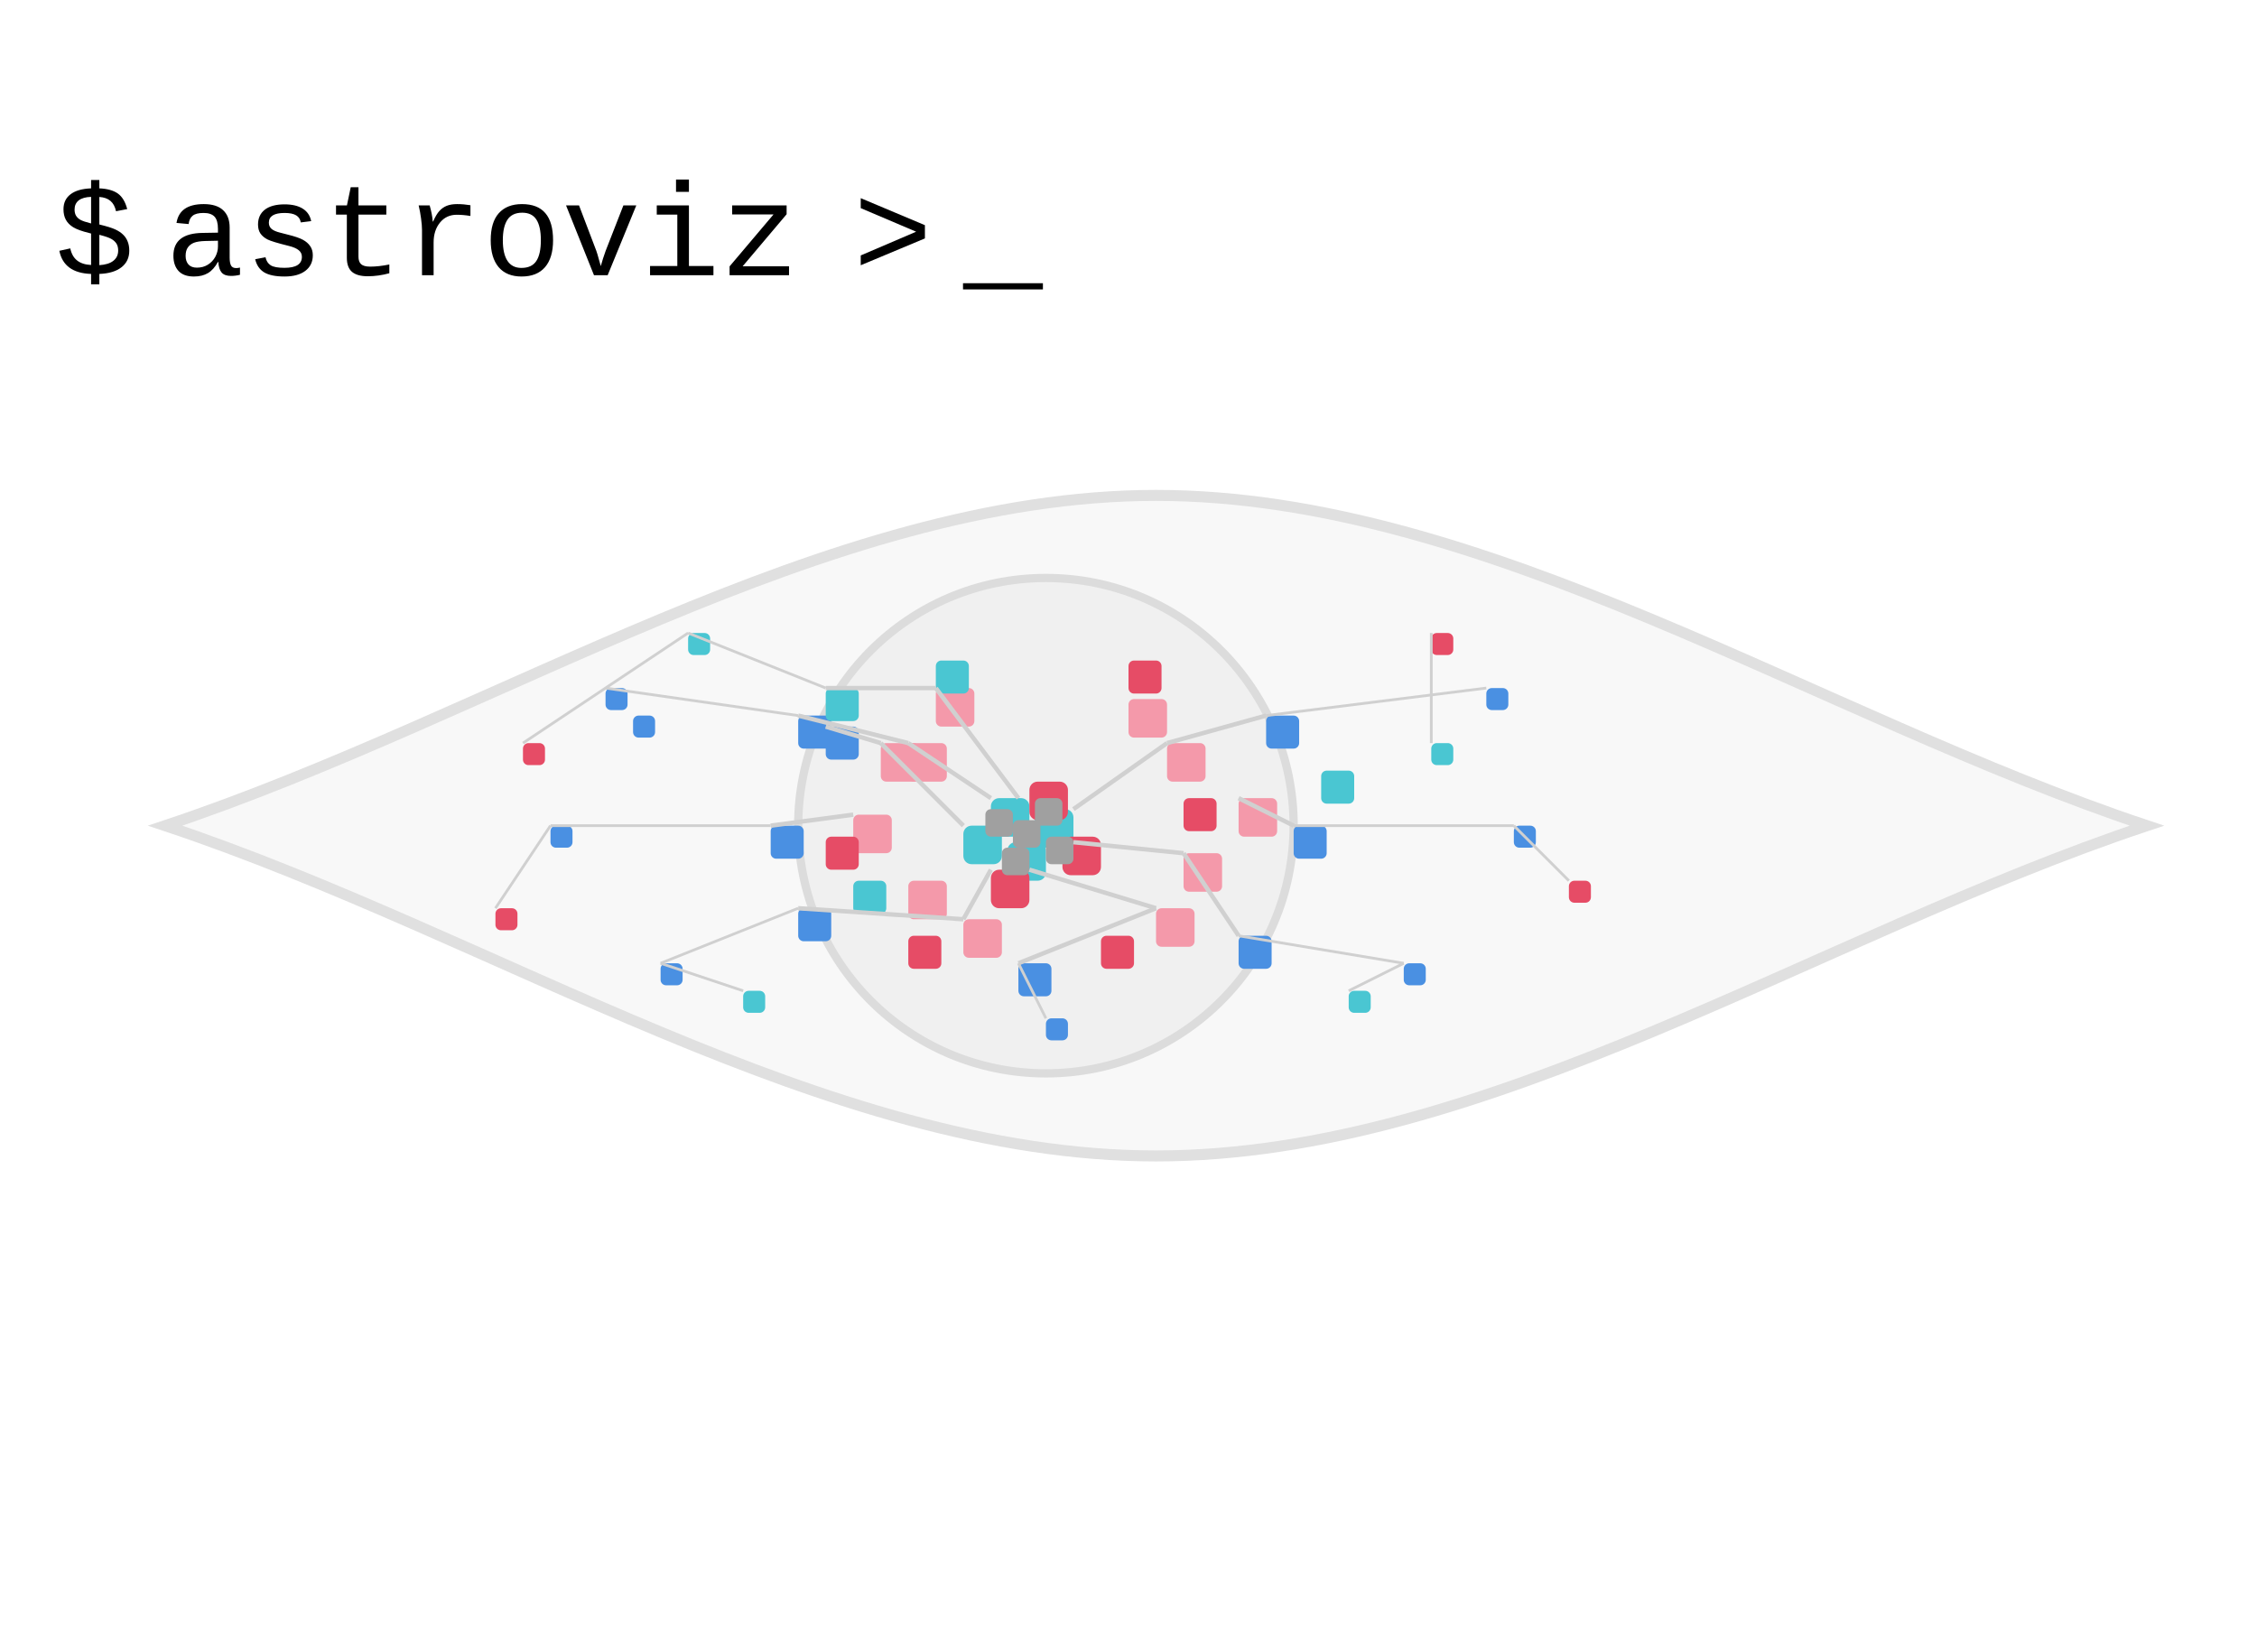
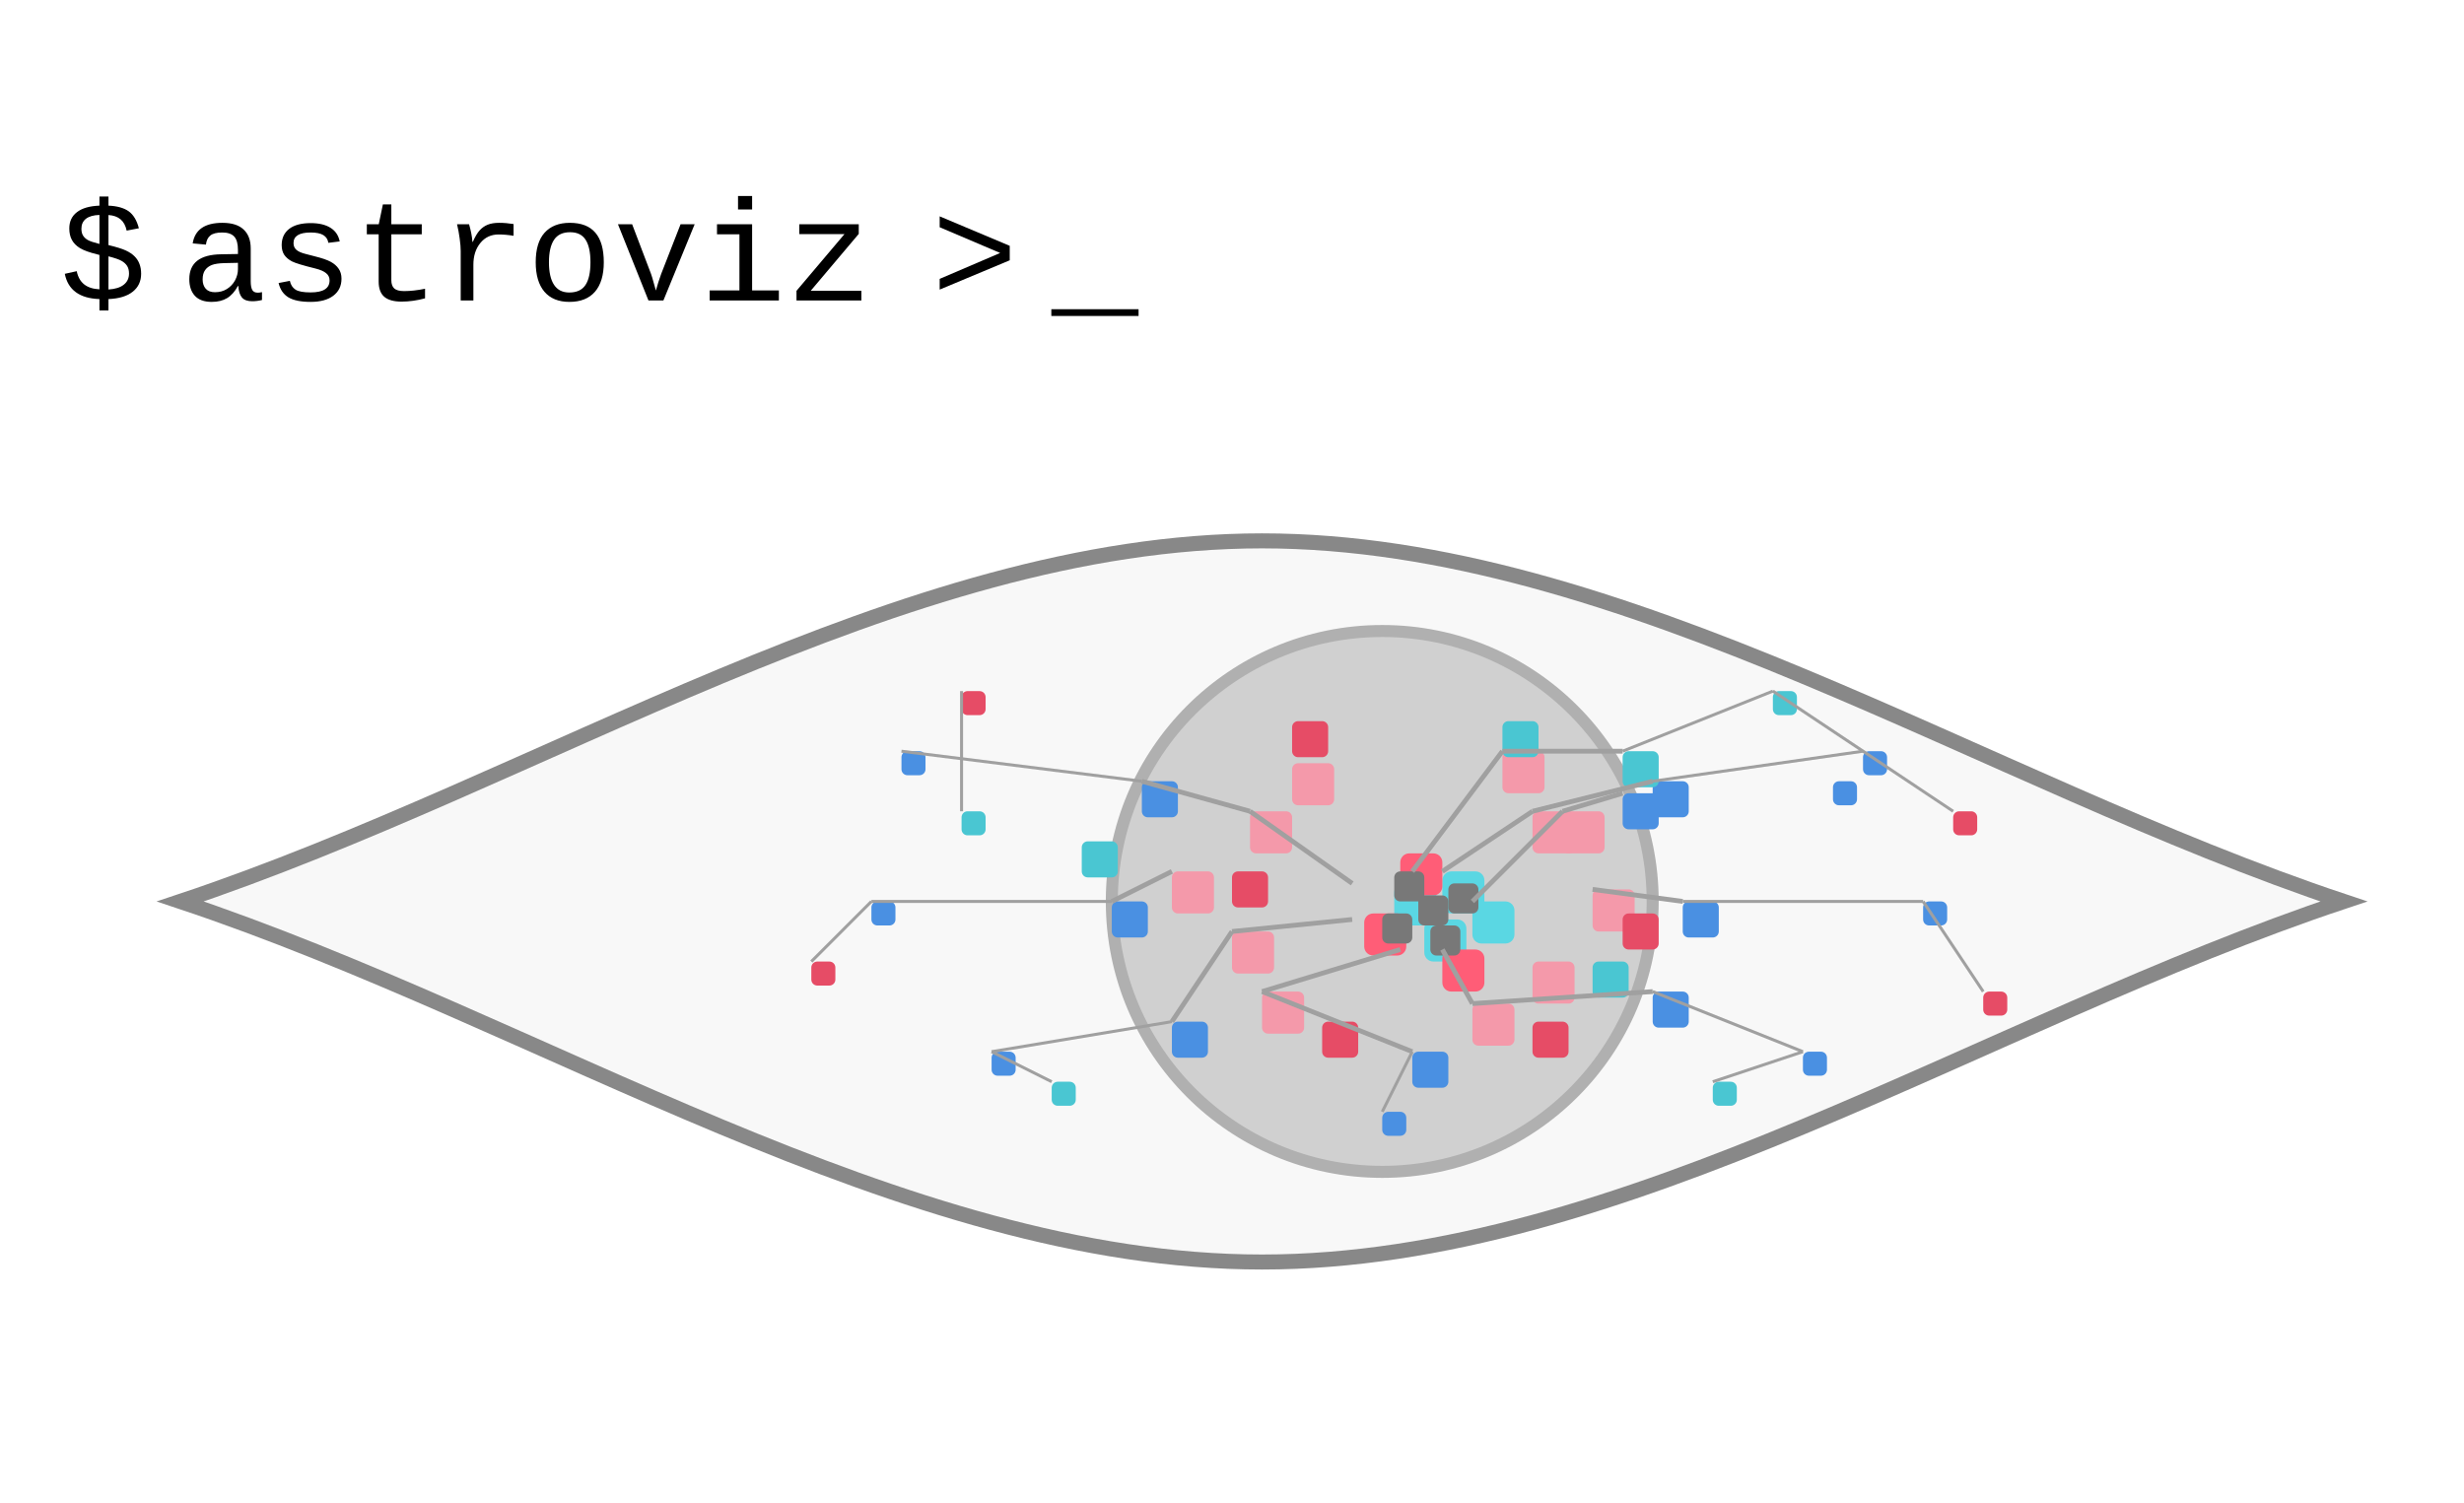
- <svg xmlns="http://www.w3.org/2000/svg" xmlns:xlink="http://www.w3.org/1999/xlink" viewBox="-10 0 410 300">
+ <svg xmlns="http://www.w3.org/2000/svg" xmlns:xlink="http://www.w3.org/1999/xlink" viewBox="-10 0 410 250">
  <text x="0" y="50" font-family="'Courier New', monospace" font-size="24" fill="#000000">
    <tspan x="0" y="50">$</tspan>
    <tspan x="20" y="50"> astroviz</tspan>
    <tspan x="145" y="50"> &gt;</tspan>
    <tspan id="cursor" x="165" y="50">_</tspan>
  </text>
  <animate xlink:href="#cursor" attributeName="opacity" values="0;1;1;0" dur="1.5s" repeatCount="indefinite" />
-   <path d="M200,90            C260,90 320,130 380,150            C320,170 260,210 200,210            C140,210 80,170 20,150            C80,130 140,90 200,90 Z" fill="#f8f8f8" stroke="#e0e0e0" stroke-width="2" />
-   <circle cx="180" cy="150" r="45" fill="#f0f0f0" stroke="#dcdcdc" stroke-width="1.5" />
-   <circle cx="175" cy="150" r="22" fill="none" stroke="none" />
-   <rect x="170" y="145" width="7" height="7" fill="#4ac6d2" rx="1.5" ry="1.5" />
-   <rect x="178" y="147" width="7" height="7" fill="#4ac6d2" rx="1.5" ry="1.5" />
-   <rect x="173" y="153" width="7" height="7" fill="#4ac6d2" rx="1.5" ry="1.5" />
-   <rect x="165" y="150" width="7" height="7" fill="#4ac6d2" rx="1.5" ry="1.5" />
-   <rect x="177" y="142" width="7" height="7" fill="#e64c66" rx="1.5" ry="1.5" />
-   <rect x="183" y="152" width="7" height="7" fill="#e64c66" rx="1.5" ry="1.5" />
-   <rect x="170" y="158" width="7" height="7" fill="#e64c66" rx="1.5" ry="1.5" />
-   <rect x="174" y="149" width="5" height="5" fill="#a0a0a0" rx="1" ry="1" />
-   <rect x="178" y="145" width="5" height="5" fill="#a0a0a0" rx="1" ry="1" />
-   <rect x="169" y="147" width="5" height="5" fill="#a0a0a0" rx="1" ry="1" />
-   <rect x="180" y="152" width="5" height="5" fill="#a0a0a0" rx="1" ry="1" />
-   <rect x="172" y="154" width="5" height="5" fill="#a0a0a0" rx="1" ry="1" />
-   <rect x="155" y="135" width="7" height="7" fill="#f499aa" rx="1" ry="1" />
-   <rect x="202" y="135" width="7" height="7" fill="#f499aa" rx="1" ry="1" />
-   <rect x="205" y="155" width="7" height="7" fill="#f499aa" rx="1" ry="1" />
-   <rect x="155" y="160" width="7" height="7" fill="#f499aa" rx="1" ry="1" />
-   <rect x="160" y="125" width="7" height="7" fill="#f499aa" rx="1" ry="1" />
-   <rect x="195" y="127" width="7" height="7" fill="#f499aa" rx="1" ry="1" />
-   <rect x="215" y="145" width="7" height="7" fill="#f499aa" rx="1" ry="1" />
+   <path d="M200,90            C140,90 80,130 20,150            C80,170 140,210 200,210            C260,210 320,170 380,150            C320,130 260,90 200,90 Z" fill="#f8f8f8" stroke="#888888" stroke-width="2.5" />
+   <circle cx="220" cy="150" r="45" fill="#d0d0d0" stroke="#b0b0b0" stroke-width="2" />
+   <rect x="230" y="145" width="7" height="7" fill="#5ad7e3" rx="1.5" ry="1.5" />
+   <rect x="222" y="147" width="7" height="7" fill="#5ad7e3" rx="1.5" ry="1.5" />
+   <rect x="227" y="153" width="7" height="7" fill="#5ad7e3" rx="1.5" ry="1.5" />
+   <rect x="235" y="150" width="7" height="7" fill="#5ad7e3" rx="1.5" ry="1.5" />
+   <rect x="223" y="142" width="7" height="7" fill="#ff5d77" rx="1.5" ry="1.5" />
+   <rect x="217" y="152" width="7" height="7" fill="#ff5d77" rx="1.5" ry="1.5" />
+   <rect x="230" y="158" width="7" height="7" fill="#ff5d77" rx="1.5" ry="1.5" />
+   <rect x="226" y="149" width="5" height="5" fill="#787878" rx="1" ry="1" />
+   <rect x="222" y="145" width="5" height="5" fill="#787878" rx="1" ry="1" />
+   <rect x="231" y="147" width="5" height="5" fill="#787878" rx="1" ry="1" />
+   <rect x="220" y="152" width="5" height="5" fill="#787878" rx="1" ry="1" />
+   <rect x="228" y="154" width="5" height="5" fill="#787878" rx="1" ry="1" />
+   <rect x="245" y="135" width="7" height="7" fill="#f499aa" rx="1" ry="1" />
+   <rect x="198" y="135" width="7" height="7" fill="#f499aa" rx="1" ry="1" />
+   <rect x="195" y="155" width="7" height="7" fill="#f499aa" rx="1" ry="1" />
+   <rect x="245" y="160" width="7" height="7" fill="#f499aa" rx="1" ry="1" />
+   <rect x="240" y="125" width="7" height="7" fill="#f499aa" rx="1" ry="1" />
+   <rect x="205" y="127" width="7" height="7" fill="#f499aa" rx="1" ry="1" />
+   <rect x="185" y="145" width="7" height="7" fill="#f499aa" rx="1" ry="1" />
  <rect x="200" y="165" width="7" height="7" fill="#f499aa" rx="1" ry="1" />
-   <rect x="165" y="167" width="7" height="7" fill="#f499aa" rx="1" ry="1" />
-   <rect x="145" y="148" width="7" height="7" fill="#f499aa" rx="1" ry="1" />
-   <rect x="150" y="135" width="7" height="7" fill="#f499aa" rx="1" ry="1" />
-   <rect x="135" y="130" width="6" height="6" fill="#4a90e2" rx="1" ry="1" />
-   <rect x="220" y="130" width="6" height="6" fill="#4a90e2" rx="1" ry="1" />
-   <rect x="225" y="150" width="6" height="6" fill="#4a90e2" rx="1" ry="1" />
-   <rect x="215" y="170" width="6" height="6" fill="#4a90e2" rx="1" ry="1" />
-   <rect x="175" y="175" width="6" height="6" fill="#4a90e2" rx="1" ry="1" />
-   <rect x="135" y="165" width="6" height="6" fill="#4a90e2" rx="1" ry="1" />
-   <rect x="130" y="150" width="6" height="6" fill="#4a90e2" rx="1" ry="1" />
-   <rect x="140" y="132" width="6" height="6" fill="#4a90e2" rx="1" ry="1" />
-   <rect x="230" y="140" width="6" height="6" fill="#4ac6d2" rx="1" ry="1" />
-   <rect x="145" y="160" width="6" height="6" fill="#4ac6d2" rx="1" ry="1" />
-   <rect x="140" y="125" width="6" height="6" fill="#4ac6d2" rx="1" ry="1" />
-   <rect x="160" y="120" width="6" height="6" fill="#4ac6d2" rx="1" ry="1" />
-   <rect x="195" y="120" width="6" height="6" fill="#e64c66" rx="1" ry="1" />
-   <rect x="205" y="145" width="6" height="6" fill="#e64c66" rx="1" ry="1" />
-   <rect x="190" y="170" width="6" height="6" fill="#e64c66" rx="1" ry="1" />
-   <rect x="155" y="170" width="6" height="6" fill="#e64c66" rx="1" ry="1" />
-   <rect x="140" y="152" width="6" height="6" fill="#e64c66" rx="1" ry="1" />
-   <rect x="100" y="125" width="4" height="4" fill="#4a90e2" rx="1" ry="1" />
-   <rect x="260" y="125" width="4" height="4" fill="#4a90e2" rx="1" ry="1" />
-   <rect x="265" y="150" width="4" height="4" fill="#4a90e2" rx="1" ry="1" />
-   <rect x="245" y="175" width="4" height="4" fill="#4a90e2" rx="1" ry="1" />
-   <rect x="180" y="185" width="4" height="4" fill="#4a90e2" rx="1" ry="1" />
-   <rect x="110" y="175" width="4" height="4" fill="#4a90e2" rx="1" ry="1" />
-   <rect x="90" y="150" width="4" height="4" fill="#4a90e2" rx="1" ry="1" />
-   <rect x="105" y="130" width="4" height="4" fill="#4a90e2" rx="1" ry="1" />
-   <rect x="115" y="115" width="4" height="4" fill="#4ac6d2" rx="1" ry="1" />
-   <rect x="250" y="135" width="4" height="4" fill="#4ac6d2" rx="1" ry="1" />
-   <rect x="235" y="180" width="4" height="4" fill="#4ac6d2" rx="1" ry="1" />
-   <rect x="125" y="180" width="4" height="4" fill="#4ac6d2" rx="1" ry="1" />
-   <rect x="85" y="135" width="4" height="4" fill="#e64c66" rx="1" ry="1" />
-   <rect x="275" y="160" width="4" height="4" fill="#e64c66" rx="1" ry="1" />
-   <rect x="250" y="115" width="4" height="4" fill="#e64c66" rx="1" ry="1" />
-   <rect x="80" y="165" width="4" height="4" fill="#e64c66" rx="1" ry="1" />
-   <line x1="175" y1="145" x2="160" y2="125" stroke="#d0d0d0" stroke-width="0.8" />
-   <line x1="185" y1="147" x2="202" y2="135" stroke="#d0d0d0" stroke-width="0.8" />
-   <line x1="185" y1="153" x2="205" y2="155" stroke="#d0d0d0" stroke-width="0.8" />
-   <line x1="177" y1="158" x2="200" y2="165" stroke="#d0d0d0" stroke-width="0.8" />
-   <line x1="170" y1="158" x2="165" y2="167" stroke="#d0d0d0" stroke-width="0.8" />
-   <line x1="165" y1="150" x2="150" y2="135" stroke="#d0d0d0" stroke-width="0.8" />
-   <line x1="170" y1="145" x2="155" y2="135" stroke="#d0d0d0" stroke-width="0.8" />
-   <line x1="155" y1="135" x2="135" y2="130" stroke="#d0d0d0" stroke-width="0.8" />
-   <line x1="160" y1="125" x2="140" y2="125" stroke="#d0d0d0" stroke-width="0.8" />
-   <line x1="202" y1="135" x2="220" y2="130" stroke="#d0d0d0" stroke-width="0.8" />
-   <line x1="215" y1="145" x2="225" y2="150" stroke="#d0d0d0" stroke-width="0.8" />
-   <line x1="205" y1="155" x2="215" y2="170" stroke="#d0d0d0" stroke-width="0.8" />
-   <line x1="200" y1="165" x2="175" y2="175" stroke="#d0d0d0" stroke-width="0.8" />
-   <line x1="165" y1="167" x2="135" y2="165" stroke="#d0d0d0" stroke-width="0.8" />
-   <line x1="145" y1="148" x2="130" y2="150" stroke="#d0d0d0" stroke-width="0.8" />
-   <line x1="150" y1="135" x2="140" y2="132" stroke="#d0d0d0" stroke-width="0.8" />
-   <line x1="135" y1="130" x2="100" y2="125" stroke="#d0d0d0" stroke-width="0.5" />
-   <line x1="140" y1="125" x2="115" y2="115" stroke="#d0d0d0" stroke-width="0.5" />
-   <line x1="220" y1="130" x2="260" y2="125" stroke="#d0d0d0" stroke-width="0.5" />
-   <line x1="225" y1="150" x2="265" y2="150" stroke="#d0d0d0" stroke-width="0.5" />
-   <line x1="215" y1="170" x2="245" y2="175" stroke="#d0d0d0" stroke-width="0.5" />
-   <line x1="175" y1="175" x2="180" y2="185" stroke="#d0d0d0" stroke-width="0.5" />
-   <line x1="135" y1="165" x2="110" y2="175" stroke="#d0d0d0" stroke-width="0.5" />
-   <line x1="130" y1="150" x2="90" y2="150" stroke="#d0d0d0" stroke-width="0.5" />
-   <line x1="115" y1="115" x2="85" y2="135" stroke="#d0d0d0" stroke-width="0.5" />
-   <line x1="250" y1="135" x2="250" y2="115" stroke="#d0d0d0" stroke-width="0.5" />
-   <line x1="265" y1="150" x2="275" y2="160" stroke="#d0d0d0" stroke-width="0.5" />
-   <line x1="245" y1="175" x2="235" y2="180" stroke="#d0d0d0" stroke-width="0.5" />
-   <line x1="110" y1="175" x2="125" y2="180" stroke="#d0d0d0" stroke-width="0.5" />
-   <line x1="90" y1="150" x2="80" y2="165" stroke="#d0d0d0" stroke-width="0.5" />
+   <rect x="235" y="167" width="7" height="7" fill="#f499aa" rx="1" ry="1" />
+   <rect x="255" y="148" width="7" height="7" fill="#f499aa" rx="1" ry="1" />
+   <rect x="250" y="135" width="7" height="7" fill="#f499aa" rx="1" ry="1" />
+   <rect x="265" y="130" width="6" height="6" fill="#4a90e2" rx="1" ry="1" />
+   <rect x="180" y="130" width="6" height="6" fill="#4a90e2" rx="1" ry="1" />
+   <rect x="175" y="150" width="6" height="6" fill="#4a90e2" rx="1" ry="1" />
+   <rect x="185" y="170" width="6" height="6" fill="#4a90e2" rx="1" ry="1" />
+   <rect x="225" y="175" width="6" height="6" fill="#4a90e2" rx="1" ry="1" />
+   <rect x="265" y="165" width="6" height="6" fill="#4a90e2" rx="1" ry="1" />
+   <rect x="270" y="150" width="6" height="6" fill="#4a90e2" rx="1" ry="1" />
+   <rect x="260" y="132" width="6" height="6" fill="#4a90e2" rx="1" ry="1" />
+   <rect x="170" y="140" width="6" height="6" fill="#4ac6d2" rx="1" ry="1" />
+   <rect x="255" y="160" width="6" height="6" fill="#4ac6d2" rx="1" ry="1" />
+   <rect x="260" y="125" width="6" height="6" fill="#4ac6d2" rx="1" ry="1" />
+   <rect x="240" y="120" width="6" height="6" fill="#4ac6d2" rx="1" ry="1" />
+   <rect x="205" y="120" width="6" height="6" fill="#e64c66" rx="1" ry="1" />
+   <rect x="195" y="145" width="6" height="6" fill="#e64c66" rx="1" ry="1" />
+   <rect x="210" y="170" width="6" height="6" fill="#e64c66" rx="1" ry="1" />
+   <rect x="245" y="170" width="6" height="6" fill="#e64c66" rx="1" ry="1" />
+   <rect x="260" y="152" width="6" height="6" fill="#e64c66" rx="1" ry="1" />
+   <rect x="300" y="125" width="4" height="4" fill="#4a90e2" rx="1" ry="1" />
+   <rect x="140" y="125" width="4" height="4" fill="#4a90e2" rx="1" ry="1" />
+   <rect x="135" y="150" width="4" height="4" fill="#4a90e2" rx="1" ry="1" />
+   <rect x="155" y="175" width="4" height="4" fill="#4a90e2" rx="1" ry="1" />
+   <rect x="220" y="185" width="4" height="4" fill="#4a90e2" rx="1" ry="1" />
+   <rect x="290" y="175" width="4" height="4" fill="#4a90e2" rx="1" ry="1" />
+   <rect x="310" y="150" width="4" height="4" fill="#4a90e2" rx="1" ry="1" />
+   <rect x="295" y="130" width="4" height="4" fill="#4a90e2" rx="1" ry="1" />
+   <rect x="285" y="115" width="4" height="4" fill="#4ac6d2" rx="1" ry="1" />
+   <rect x="150" y="135" width="4" height="4" fill="#4ac6d2" rx="1" ry="1" />
+   <rect x="165" y="180" width="4" height="4" fill="#4ac6d2" rx="1" ry="1" />
+   <rect x="275" y="180" width="4" height="4" fill="#4ac6d2" rx="1" ry="1" />
+   <rect x="315" y="135" width="4" height="4" fill="#e64c66" rx="1" ry="1" />
+   <rect x="125" y="160" width="4" height="4" fill="#e64c66" rx="1" ry="1" />
+   <rect x="150" y="115" width="4" height="4" fill="#e64c66" rx="1" ry="1" />
+   <rect x="320" y="165" width="4" height="4" fill="#e64c66" rx="1" ry="1" />
+   <line x1="225" y1="145" x2="240" y2="125" stroke="#a0a0a0" stroke-width="0.8" />
+   <line x1="215" y1="147" x2="198" y2="135" stroke="#a0a0a0" stroke-width="0.8" />
+   <line x1="215" y1="153" x2="195" y2="155" stroke="#a0a0a0" stroke-width="0.8" />
+   <line x1="223" y1="158" x2="200" y2="165" stroke="#a0a0a0" stroke-width="0.8" />
+   <line x1="230" y1="158" x2="235" y2="167" stroke="#a0a0a0" stroke-width="0.8" />
+   <line x1="235" y1="150" x2="250" y2="135" stroke="#a0a0a0" stroke-width="0.8" />
+   <line x1="230" y1="145" x2="245" y2="135" stroke="#a0a0a0" stroke-width="0.8" />
+   <line x1="245" y1="135" x2="265" y2="130" stroke="#a0a0a0" stroke-width="0.8" />
+   <line x1="240" y1="125" x2="260" y2="125" stroke="#a0a0a0" stroke-width="0.8" />
+   <line x1="198" y1="135" x2="180" y2="130" stroke="#a0a0a0" stroke-width="0.8" />
+   <line x1="185" y1="145" x2="175" y2="150" stroke="#a0a0a0" stroke-width="0.8" />
+   <line x1="195" y1="155" x2="185" y2="170" stroke="#a0a0a0" stroke-width="0.8" />
+   <line x1="200" y1="165" x2="225" y2="175" stroke="#a0a0a0" stroke-width="0.8" />
+   <line x1="235" y1="167" x2="265" y2="165" stroke="#a0a0a0" stroke-width="0.8" />
+   <line x1="255" y1="148" x2="270" y2="150" stroke="#a0a0a0" stroke-width="0.8" />
+   <line x1="250" y1="135" x2="260" y2="132" stroke="#a0a0a0" stroke-width="0.8" />
+   <line x1="265" y1="130" x2="300" y2="125" stroke="#a0a0a0" stroke-width="0.5" />
+   <line x1="260" y1="125" x2="285" y2="115" stroke="#a0a0a0" stroke-width="0.5" />
+   <line x1="180" y1="130" x2="140" y2="125" stroke="#a0a0a0" stroke-width="0.5" />
+   <line x1="175" y1="150" x2="135" y2="150" stroke="#a0a0a0" stroke-width="0.5" />
+   <line x1="185" y1="170" x2="155" y2="175" stroke="#a0a0a0" stroke-width="0.5" />
+   <line x1="225" y1="175" x2="220" y2="185" stroke="#a0a0a0" stroke-width="0.5" />
+   <line x1="265" y1="165" x2="290" y2="175" stroke="#a0a0a0" stroke-width="0.5" />
+   <line x1="270" y1="150" x2="310" y2="150" stroke="#a0a0a0" stroke-width="0.5" />
+   <line x1="285" y1="115" x2="315" y2="135" stroke="#a0a0a0" stroke-width="0.5" />
+   <line x1="150" y1="135" x2="150" y2="115" stroke="#a0a0a0" stroke-width="0.5" />
+   <line x1="135" y1="150" x2="125" y2="160" stroke="#a0a0a0" stroke-width="0.5" />
+   <line x1="155" y1="175" x2="165" y2="180" stroke="#a0a0a0" stroke-width="0.5" />
+   <line x1="290" y1="175" x2="275" y2="180" stroke="#a0a0a0" stroke-width="0.5" />
+   <line x1="310" y1="150" x2="320" y2="165" stroke="#a0a0a0" stroke-width="0.5" />
</svg>
